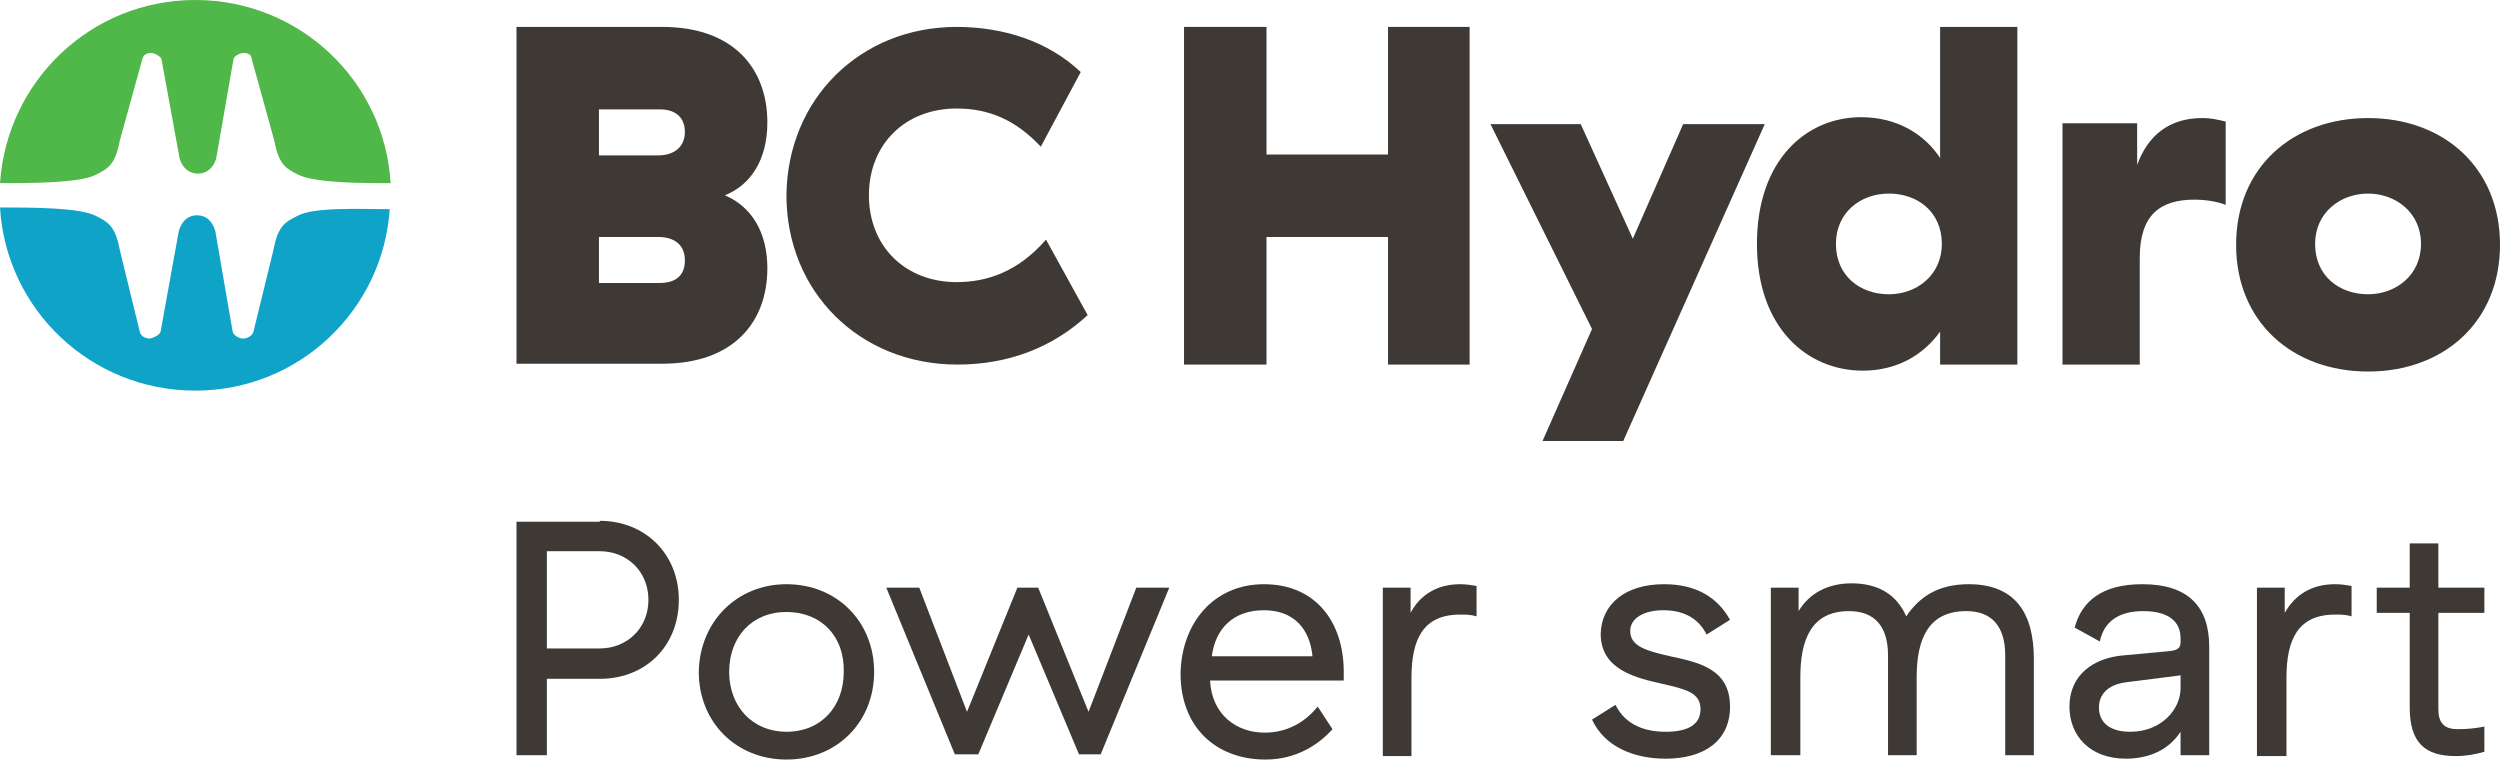
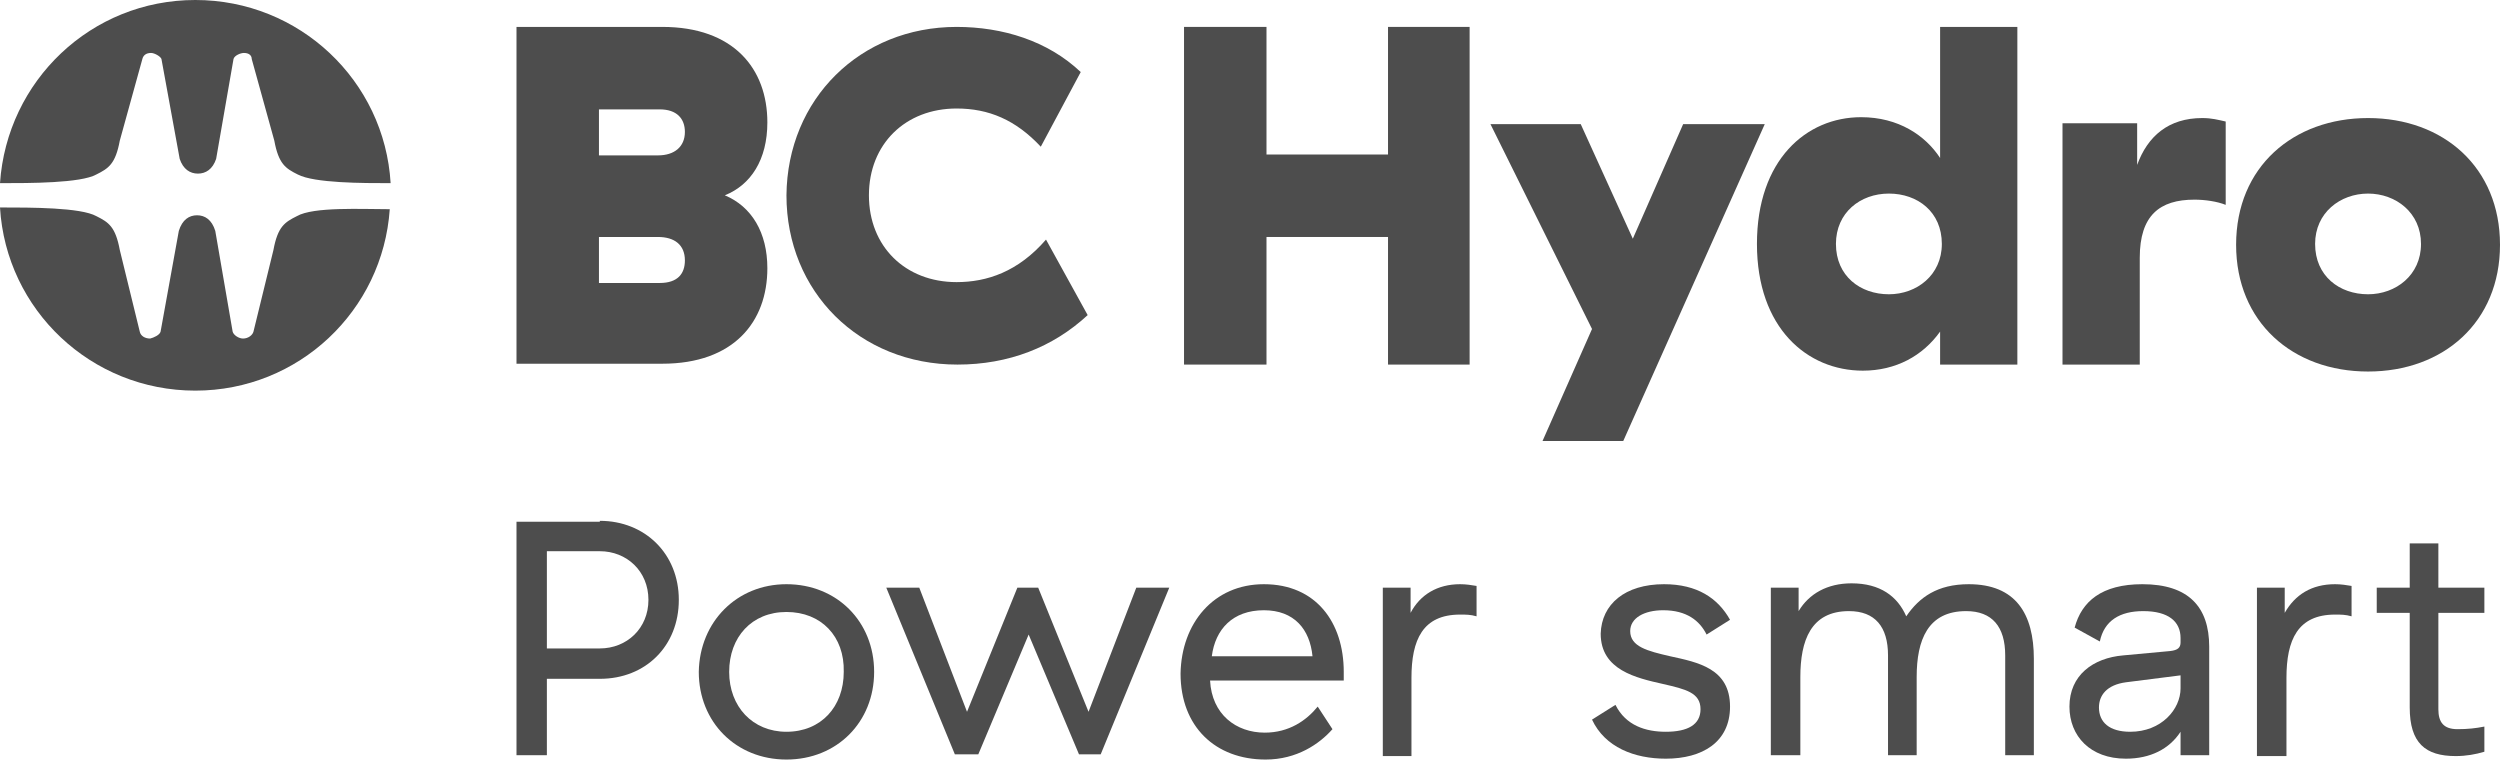
- <svg xmlns="http://www.w3.org/2000/svg" version="1.1" id="Logo" x="0px" y="0px" viewBox="0 0 288 87.5" xml:space="preserve" width="288" height="87.5">
+ <svg xmlns="http://www.w3.org/2000/svg" height="30.382" width="100" xml:space="preserve" viewBox="0 0 100 30.382" y="0px" x="0px" id="Logo" version="1.1">
  <defs id="defs4536" />
-   <style type="text/css" id="style4485">
+   <style id="style4485" type="text/css">
	.st0{fill:#50B848;}
	.st1{fill:#10A3C8;}
	.st2{fill:#3E3935;}
</style>
-   <g id="g4531" transform="translate(-36,-64.3)">
-     <g id="g4491">
-       <path class="st0" d="m 47.1,84.4 c 1.4,-0.7 2.2,-1.2 2.7,-3.9 l 2.6,-9.4 c 0.1,-0.4 0.4,-0.7 1,-0.7 0.4,0 1.1,0.4 1.2,0.7 l 2.1,11.5 c 0.4,1.2 1.2,1.7 2.1,1.7 0.9,0 1.7,-0.5 2.1,-1.7 l 2,-11.5 c 0.1,-0.4 0.8,-0.7 1.2,-0.7 0.6,0 0.9,0.3 0.9,0.7 l 2.6,9.4 c 0.5,2.7 1.3,3.2 2.7,3.9 1.9,1 7.5,1 10.7,1 C 80.3,73.6 70.5,64.3 58.5,64.3 c -12,0 -21.7,9.3 -22.5,21.1 3.5,0 9.3,0 11.1,-1 z" id="path4487" style="fill:#50b848" />
-       <path class="st1" d="m 70.2,89.2 c -1.4,0.7 -2.2,1.2 -2.7,3.9 l -2.3,9.4 c -0.1,0.4 -0.6,0.8 -1.2,0.8 -0.5,0 -1.1,-0.4 -1.2,-0.8 l -2,-11.6 c -0.4,-1.3 -1.2,-1.8 -2.1,-1.8 -0.9,0 -1.7,0.5 -2.1,1.8 l -2.1,11.6 c -0.1,0.4 -0.8,0.7 -1.2,0.8 -0.6,0 -1.1,-0.3 -1.2,-0.8 l -2.3,-9.4 c -0.5,-2.7 -1.3,-3.2 -2.7,-3.9 -1.8,-1 -7.5,-1 -11.1,-1 0.7,11.8 10.5,21.1 22.5,21.1 11.9,0 21.6,-9.2 22.4,-20.9 -3.2,0 -8.8,-0.3 -10.7,0.8 z" id="path4489" style="fill:#10a3c8" />
+   <g transform="matrix(0.3472222,0,0,0.3472222,-12.5,-22.32639)" id="g4531" style="fill:#4d4d4d">
+     <g style="fill:#4d4d4d" id="g4491">
+       <path style="fill:#4d4d4d" id="path4487" d="m 47.1,84.4 c 1.4,-0.7 2.2,-1.2 2.7,-3.9 l 2.6,-9.4 c 0.1,-0.4 0.4,-0.7 1,-0.7 0.4,0 1.1,0.4 1.2,0.7 l 2.1,11.5 c 0.4,1.2 1.2,1.7 2.1,1.7 0.9,0 1.7,-0.5 2.1,-1.7 l 2,-11.5 c 0.1,-0.4 0.8,-0.7 1.2,-0.7 0.6,0 0.9,0.3 0.9,0.7 l 2.6,9.4 c 0.5,2.7 1.3,3.2 2.7,3.9 1.9,1 7.5,1 10.7,1 C 80.3,73.6 70.5,64.3 58.5,64.3 c -12,0 -21.7,9.3 -22.5,21.1 3.5,0 9.3,0 11.1,-1 z" class="st0" />
+       <path style="fill:#4d4d4d" id="path4489" d="m 70.2,89.2 c -1.4,0.7 -2.2,1.2 -2.7,3.9 l -2.3,9.4 c -0.1,0.4 -0.6,0.8 -1.2,0.8 -0.5,0 -1.1,-0.4 -1.2,-0.8 l -2,-11.6 c -0.4,-1.3 -1.2,-1.8 -2.1,-1.8 -0.9,0 -1.7,0.5 -2.1,1.8 l -2.1,11.6 c -0.1,0.4 -0.8,0.7 -1.2,0.8 -0.6,0 -1.1,-0.3 -1.2,-0.8 l -2.3,-9.4 c -0.5,-2.7 -1.3,-3.2 -2.7,-3.9 -1.8,-1 -7.5,-1 -11.1,-1 0.7,11.8 10.5,21.1 22.5,21.1 11.9,0 21.6,-9.2 22.4,-20.9 -3.2,0 -8.8,-0.3 -10.7,0.8 z" class="st1" />
    </g>
-     <g id="g4507">
-       <path class="st2" d="m 112.3,67.4 c 8.2,0 12.1,4.8 12.1,11 0,4.3 -1.9,7.2 -4.9,8.4 3.1,1.3 4.9,4.3 4.9,8.4 0,6.2 -3.9,11 -12.1,11 H 95.5 V 67.4 Z m -0.3,9.5 h -7 v 5.3 h 6.8 c 1.9,0 3.1,-1 3.1,-2.7 0,-1.5 -0.9,-2.6 -2.9,-2.6 z m -0.2,14.7 H 105 v 5.3 h 7 c 2.1,0 2.9,-1.1 2.9,-2.6 0,-1.8 -1.2,-2.7 -3.1,-2.7 z" id="path4493" style="fill:#3e3935" />
-       <path class="st2" d="m 146.2,67.4 c 5.3,0 10.5,1.6 14.3,5.2 l -4.6,8.6 c -2.9,-3.1 -6,-4.4 -9.7,-4.4 -5.9,0 -10.1,4.1 -10.1,10 0,5.9 4.2,10 10.1,10 3.5,0 7.1,-1.2 10.3,-4.9 l 4.8,8.7 c -4,3.7 -9.1,5.7 -15,5.7 -11.3,0 -19.7,-8.4 -19.7,-19.5 0.1,-11.1 8.5,-19.4 19.6,-19.4 z" id="path4495" style="fill:#3e3935" />
-       <path class="st2" d="m 205.3,67.4 v 38.9 h -9.4 V 91.6 h -14 v 14.7 h -9.5 V 67.4 h 9.5 v 14.7 h 14 V 67.4 Z" id="path4497" style="fill:#3e3935" />
-       <path class="st2" d="m 213.7,115.1 5.7,-12.9 -11.7,-23.6 h 10.4 l 6,13.2 5.8,-13.2 h 9.4 L 223,115.1 Z" id="path4499" style="fill:#3e3935" />
-       <path class="st2" d="m 268.4,67.4 v 38.9 h -8.9 v -3.8 c -2,2.8 -5.1,4.5 -8.9,4.5 -6.4,0 -12.2,-4.9 -12.2,-14.6 0,-9.7 5.7,-14.6 12,-14.6 4.3,0 7.4,2.1 9.1,4.7 V 67.4 Z m -20.9,25 c 0,3.7 2.8,5.8 6.1,5.8 3.2,0 6.1,-2.2 6.1,-5.8 0,-3.7 -2.8,-5.8 -6.1,-5.8 -3.3,0 -6.1,2.2 -6.1,5.8 z" id="path4501" style="fill:#3e3935" />
-       <path class="st2" d="m 289.7,77.9 c 1.1,0 1.8,0.2 2.7,0.4 v 9.6 c -1,-0.4 -2.4,-0.6 -3.6,-0.6 -4,0 -6.3,1.8 -6.3,6.7 v 12.3 h -8.9 V 78.5 h 8.6 v 4.8 c 1.2,-3.3 3.6,-5.4 7.5,-5.4 z" id="path4503" style="fill:#3e3935" />
-       <path class="st2" d="m 308.8,77.9 c 8.7,0 15.2,5.7 15.2,14.6 0,8.9 -6.5,14.6 -15.2,14.6 -8.7,0 -15.2,-5.7 -15.2,-14.6 0,-9 6.6,-14.6 15.2,-14.6 z m 0,8.7 c -3.2,0 -6.1,2.2 -6.1,5.8 0,3.7 2.8,5.8 6.1,5.8 3.2,0 6.1,-2.2 6.1,-5.8 0,-3.6 -2.9,-5.8 -6.1,-5.8 z" id="path4505" style="fill:#3e3935" />
+     <g style="fill:#4d4d4d" id="g4507">
+       <path style="fill:#4d4d4d" id="path4493" d="m 112.3,67.4 c 8.2,0 12.1,4.8 12.1,11 0,4.3 -1.9,7.2 -4.9,8.4 3.1,1.3 4.9,4.3 4.9,8.4 0,6.2 -3.9,11 -12.1,11 H 95.5 V 67.4 Z m -0.3,9.5 h -7 v 5.3 h 6.8 c 1.9,0 3.1,-1 3.1,-2.7 0,-1.5 -0.9,-2.6 -2.9,-2.6 z m -0.2,14.7 H 105 v 5.3 h 7 c 2.1,0 2.9,-1.1 2.9,-2.6 0,-1.8 -1.2,-2.7 -3.1,-2.7 z" class="st2" />
+       <path style="fill:#4d4d4d" id="path4495" d="m 146.2,67.4 c 5.3,0 10.5,1.6 14.3,5.2 l -4.6,8.6 c -2.9,-3.1 -6,-4.4 -9.7,-4.4 -5.9,0 -10.1,4.1 -10.1,10 0,5.9 4.2,10 10.1,10 3.5,0 7.1,-1.2 10.3,-4.9 l 4.8,8.7 c -4,3.7 -9.1,5.7 -15,5.7 -11.3,0 -19.7,-8.4 -19.7,-19.5 0.1,-11.1 8.5,-19.4 19.6,-19.4 z" class="st2" />
+       <path style="fill:#4d4d4d" id="path4497" d="m 205.3,67.4 v 38.9 h -9.4 V 91.6 h -14 v 14.7 h -9.5 V 67.4 h 9.5 v 14.7 h 14 V 67.4 Z" class="st2" />
+       <path style="fill:#4d4d4d" id="path4499" d="m 213.7,115.1 5.7,-12.9 -11.7,-23.6 h 10.4 l 6,13.2 5.8,-13.2 h 9.4 L 223,115.1 Z" class="st2" />
+       <path style="fill:#4d4d4d" id="path4501" d="m 268.4,67.4 v 38.9 h -8.9 v -3.8 c -2,2.8 -5.1,4.5 -8.9,4.5 -6.4,0 -12.2,-4.9 -12.2,-14.6 0,-9.7 5.7,-14.6 12,-14.6 4.3,0 7.4,2.1 9.1,4.7 V 67.4 Z m -20.9,25 c 0,3.7 2.8,5.8 6.1,5.8 3.2,0 6.1,-2.2 6.1,-5.8 0,-3.7 -2.8,-5.8 -6.1,-5.8 -3.3,0 -6.1,2.2 -6.1,5.8 z" class="st2" />
+       <path style="fill:#4d4d4d" id="path4503" d="m 289.7,77.9 c 1.1,0 1.8,0.2 2.7,0.4 v 9.6 c -1,-0.4 -2.4,-0.6 -3.6,-0.6 -4,0 -6.3,1.8 -6.3,6.7 v 12.3 h -8.9 V 78.5 h 8.6 v 4.8 c 1.2,-3.3 3.6,-5.4 7.5,-5.4 z" class="st2" />
+       <path style="fill:#4d4d4d" id="path4505" d="m 308.8,77.9 c 8.7,0 15.2,5.7 15.2,14.6 0,8.9 -6.5,14.6 -15.2,14.6 -8.7,0 -15.2,-5.7 -15.2,-14.6 0,-9 6.6,-14.6 15.2,-14.6 z m 0,8.7 c -3.2,0 -6.1,2.2 -6.1,5.8 0,3.7 2.8,5.8 6.1,5.8 3.2,0 6.1,-2.2 6.1,-5.8 0,-3.6 -2.9,-5.8 -6.1,-5.8 z" class="st2" />
    </g>
-     <g id="g4529">
-       <path class="st2" d="m 105.1,124.3 c 5.2,0 9.1,3.8 9.1,9.1 0,5.3 -3.8,9.1 -9.1,9.1 H 99 v 8.8 h -3.5 v -26.9 h 9.6 z m 0,3.5 H 99 V 139 h 6.1 c 3.1,0 5.6,-2.3 5.6,-5.6 0,-3.3 -2.5,-5.6 -5.6,-5.6 z" id="path4509" style="fill:#3e3935" />
-       <path class="st2" d="m 126.6,131.6 c 5.8,0 10.1,4.3 10.1,10.1 0,5.8 -4.3,10.1 -10.1,10.1 -5.8,0 -10.1,-4.3 -10.1,-10.1 0.1,-5.8 4.4,-10.1 10.1,-10.1 z m 0,3.2 c -4,0 -6.6,2.9 -6.6,6.9 0,4 2.7,6.9 6.6,6.9 4,0 6.6,-2.9 6.6,-6.9 0.1,-4.1 -2.6,-6.9 -6.6,-6.9 z" id="path4511" style="fill:#3e3935" />
-       <path class="st2" d="M 146,151.2 138.1,132 h 3.8 l 5.5,14.3 5.8,-14.3 h 2.4 l 5.8,14.3 5.5,-14.3 h 3.8 l -7.9,19.2 h -2.5 l -5.8,-13.8 -5.8,13.8 z" id="path4513" style="fill:#3e3935" />
-       <path class="st2" d="m 181.6,131.6 c 6,0 9.2,4.4 9.2,10.1 v 1 h -15.4 v 0 c 0.2,3.9 3,6 6.3,6 2.8,0 4.8,-1.4 6.1,-3 l 1.7,2.6 c -1.5,1.7 -4.1,3.5 -7.7,3.5 -5.8,0 -9.8,-3.8 -9.8,-9.9 0.1,-5.8 3.8,-10.3 9.6,-10.3 z m 0,3 c -3.6,0 -5.6,2.2 -6,5.3 h 11.6 c -0.3,-3.1 -2.1,-5.3 -5.6,-5.3 z" id="path4515" style="fill:#3e3935" />
-       <path class="st2" d="m 204.2,131.6 c 0.7,0 1.3,0.1 1.9,0.2 v 3.5 c -0.7,-0.2 -1.2,-0.2 -1.9,-0.2 -4.3,0 -5.6,2.9 -5.6,7.3 v 9 h -3.3 V 132 h 3.2 v 2.9 c 1.1,-2.1 3.1,-3.3 5.7,-3.3 z" id="path4517" style="fill:#3e3935" />
-       <path class="st2" d="m 227.7,131.6 c 3.8,0 6.2,1.6 7.6,4.1 l -2.7,1.7 c -0.8,-1.6 -2.3,-2.8 -5,-2.8 -2.2,0 -3.8,0.9 -3.8,2.4 0,1.8 2,2.3 4.6,2.9 3.2,0.7 6.9,1.4 6.9,5.8 0,4.1 -3.2,6 -7.4,6 -3.6,0 -7,-1.3 -8.5,-4.5 l 2.7,-1.7 c 1.2,2.4 3.5,3.1 5.8,3.1 2.5,0 4,-0.8 4,-2.6 0,-1.9 -1.7,-2.3 -4.3,-2.9 -3.1,-0.7 -7.2,-1.6 -7.2,-5.8 0.1,-3.4 2.8,-5.7 7.3,-5.7 z" id="path4519" style="fill:#3e3935" />
-       <path class="st2" d="m 262.8,131.6 c 5.4,0 7.5,3.4 7.5,8.6 v 11.1 H 267 v -11.5 c 0,-3.3 -1.5,-5.1 -4.5,-5.1 -4.4,0 -5.7,3.3 -5.7,7.6 v 9 h -3.3 v -11.5 c 0,-3.3 -1.5,-5.1 -4.5,-5.1 -4.4,0 -5.6,3.4 -5.6,7.6 v 9 H 240 V 132 h 3.2 v 2.7 c 1.2,-2 3.3,-3.2 6.1,-3.2 3.3,0 5.3,1.5 6.3,3.8 1.5,-2.2 3.6,-3.7 7.2,-3.7 z" id="path4521" style="fill:#3e3935" />
-       <path class="st2" d="m 282.8,131.6 c 5.3,0 7.7,2.6 7.7,7.2 v 12.5 h -3.3 v -2.7 c -1.3,2 -3.5,3.1 -6.3,3.1 -4.1,0 -6.5,-2.6 -6.5,-6 0,-3.6 2.7,-5.6 6.2,-5.9 l 5.4,-0.5 c 0.9,-0.1 1.2,-0.4 1.2,-1 v -0.5 c 0,-1.9 -1.4,-3.1 -4.3,-3.1 -2.7,0 -4.5,1.1 -5,3.5 l -2.9,-1.6 c 0.8,-3 3.1,-5 7.8,-5 z m 4.4,10.5 -6.3,0.8 c -2.2,0.3 -3.1,1.5 -3.1,2.9 0,1.7 1.2,2.8 3.6,2.8 3.6,0 5.8,-2.6 5.8,-5 z" id="path4523" style="fill:#3e3935" />
-       <path class="st2" d="m 305,131.6 c 0.7,0 1.3,0.1 1.9,0.2 v 3.5 c -0.7,-0.2 -1.2,-0.2 -1.9,-0.2 -4.3,0 -5.6,2.9 -5.6,7.3 v 9 H 296 V 132 h 3.2 v 2.9 c 1.2,-2.1 3.1,-3.3 5.8,-3.3 z" id="path4525" style="fill:#3e3935" />
-       <path class="st2" d="m 318.9,151.4 c -3.5,0 -5.3,-1.5 -5.3,-5.6 v -10.9 h -3.8 V 132 h 3.8 v -5.1 h 3.3 v 5.1 h 5.3 v 2.9 h -5.3 V 146 c 0,1.5 0.6,2.3 2.2,2.3 1.2,0 2.1,-0.1 3.1,-0.3 v 2.9 c -1,0.3 -2.1,0.5 -3.3,0.5 z" id="path4527" style="fill:#3e3935" />
+     <g style="fill:#4d4d4d" id="g4529">
+       <path style="fill:#4d4d4d" id="path4509" d="m 105.1,124.3 c 5.2,0 9.1,3.8 9.1,9.1 0,5.3 -3.8,9.1 -9.1,9.1 H 99 v 8.8 h -3.5 v -26.9 h 9.6 z m 0,3.5 H 99 V 139 h 6.1 c 3.1,0 5.6,-2.3 5.6,-5.6 0,-3.3 -2.5,-5.6 -5.6,-5.6 z" class="st2" />
+       <path style="fill:#4d4d4d" id="path4511" d="m 126.6,131.6 c 5.8,0 10.1,4.3 10.1,10.1 0,5.8 -4.3,10.1 -10.1,10.1 -5.8,0 -10.1,-4.3 -10.1,-10.1 0.1,-5.8 4.4,-10.1 10.1,-10.1 z m 0,3.2 c -4,0 -6.6,2.9 -6.6,6.9 0,4 2.7,6.9 6.6,6.9 4,0 6.6,-2.9 6.6,-6.9 0.1,-4.1 -2.6,-6.9 -6.6,-6.9 z" class="st2" />
+       <path style="fill:#4d4d4d" id="path4513" d="M 146,151.2 138.1,132 h 3.8 l 5.5,14.3 5.8,-14.3 h 2.4 l 5.8,14.3 5.5,-14.3 h 3.8 l -7.9,19.2 h -2.5 l -5.8,-13.8 -5.8,13.8 z" class="st2" />
+       <path style="fill:#4d4d4d" id="path4515" d="m 181.6,131.6 c 6,0 9.2,4.4 9.2,10.1 v 1 h -15.4 v 0 c 0.2,3.9 3,6 6.3,6 2.8,0 4.8,-1.4 6.1,-3 l 1.7,2.6 c -1.5,1.7 -4.1,3.5 -7.7,3.5 -5.8,0 -9.8,-3.8 -9.8,-9.9 0.1,-5.8 3.8,-10.3 9.6,-10.3 z m 0,3 c -3.6,0 -5.6,2.2 -6,5.3 h 11.6 c -0.3,-3.1 -2.1,-5.3 -5.6,-5.3 z" class="st2" />
+       <path style="fill:#4d4d4d" id="path4517" d="m 204.2,131.6 c 0.7,0 1.3,0.1 1.9,0.2 v 3.5 c -0.7,-0.2 -1.2,-0.2 -1.9,-0.2 -4.3,0 -5.6,2.9 -5.6,7.3 v 9 h -3.3 V 132 h 3.2 v 2.9 c 1.1,-2.1 3.1,-3.3 5.7,-3.3 z" class="st2" />
+       <path style="fill:#4d4d4d" id="path4519" d="m 227.7,131.6 c 3.8,0 6.2,1.6 7.6,4.1 l -2.7,1.7 c -0.8,-1.6 -2.3,-2.8 -5,-2.8 -2.2,0 -3.8,0.9 -3.8,2.4 0,1.8 2,2.3 4.6,2.9 3.2,0.7 6.9,1.4 6.9,5.8 0,4.1 -3.2,6 -7.4,6 -3.6,0 -7,-1.3 -8.5,-4.5 l 2.7,-1.7 c 1.2,2.4 3.5,3.1 5.8,3.1 2.5,0 4,-0.8 4,-2.6 0,-1.9 -1.7,-2.3 -4.3,-2.9 -3.1,-0.7 -7.2,-1.6 -7.2,-5.8 0.1,-3.4 2.8,-5.7 7.3,-5.7 z" class="st2" />
+       <path style="fill:#4d4d4d" id="path4521" d="m 262.8,131.6 c 5.4,0 7.5,3.4 7.5,8.6 v 11.1 H 267 v -11.5 c 0,-3.3 -1.5,-5.1 -4.5,-5.1 -4.4,0 -5.7,3.3 -5.7,7.6 v 9 h -3.3 v -11.5 c 0,-3.3 -1.5,-5.1 -4.5,-5.1 -4.4,0 -5.6,3.4 -5.6,7.6 v 9 H 240 V 132 h 3.2 v 2.7 c 1.2,-2 3.3,-3.2 6.1,-3.2 3.3,0 5.3,1.5 6.3,3.8 1.5,-2.2 3.6,-3.7 7.2,-3.7 z" class="st2" />
+       <path style="fill:#4d4d4d" id="path4523" d="m 282.8,131.6 c 5.3,0 7.7,2.6 7.7,7.2 v 12.5 h -3.3 v -2.7 c -1.3,2 -3.5,3.1 -6.3,3.1 -4.1,0 -6.5,-2.6 -6.5,-6 0,-3.6 2.7,-5.6 6.2,-5.9 l 5.4,-0.5 c 0.9,-0.1 1.2,-0.4 1.2,-1 v -0.5 c 0,-1.9 -1.4,-3.1 -4.3,-3.1 -2.7,0 -4.5,1.1 -5,3.5 l -2.9,-1.6 c 0.8,-3 3.1,-5 7.8,-5 z m 4.4,10.5 -6.3,0.8 c -2.2,0.3 -3.1,1.5 -3.1,2.9 0,1.7 1.2,2.8 3.6,2.8 3.6,0 5.8,-2.6 5.8,-5 z" class="st2" />
+       <path style="fill:#4d4d4d" id="path4525" d="m 305,131.6 c 0.7,0 1.3,0.1 1.9,0.2 v 3.5 c -0.7,-0.2 -1.2,-0.2 -1.9,-0.2 -4.3,0 -5.6,2.9 -5.6,7.3 v 9 H 296 V 132 h 3.2 v 2.9 c 1.2,-2.1 3.1,-3.3 5.8,-3.3 z" class="st2" />
+       <path style="fill:#4d4d4d" id="path4527" d="m 318.9,151.4 c -3.5,0 -5.3,-1.5 -5.3,-5.6 v -10.9 h -3.8 V 132 h 3.8 v -5.1 h 3.3 v 5.1 h 5.3 v 2.9 h -5.3 V 146 c 0,1.5 0.6,2.3 2.2,2.3 1.2,0 2.1,-0.1 3.1,-0.3 v 2.9 c -1,0.3 -2.1,0.5 -3.3,0.5 z" class="st2" />
    </g>
  </g>
</svg>
